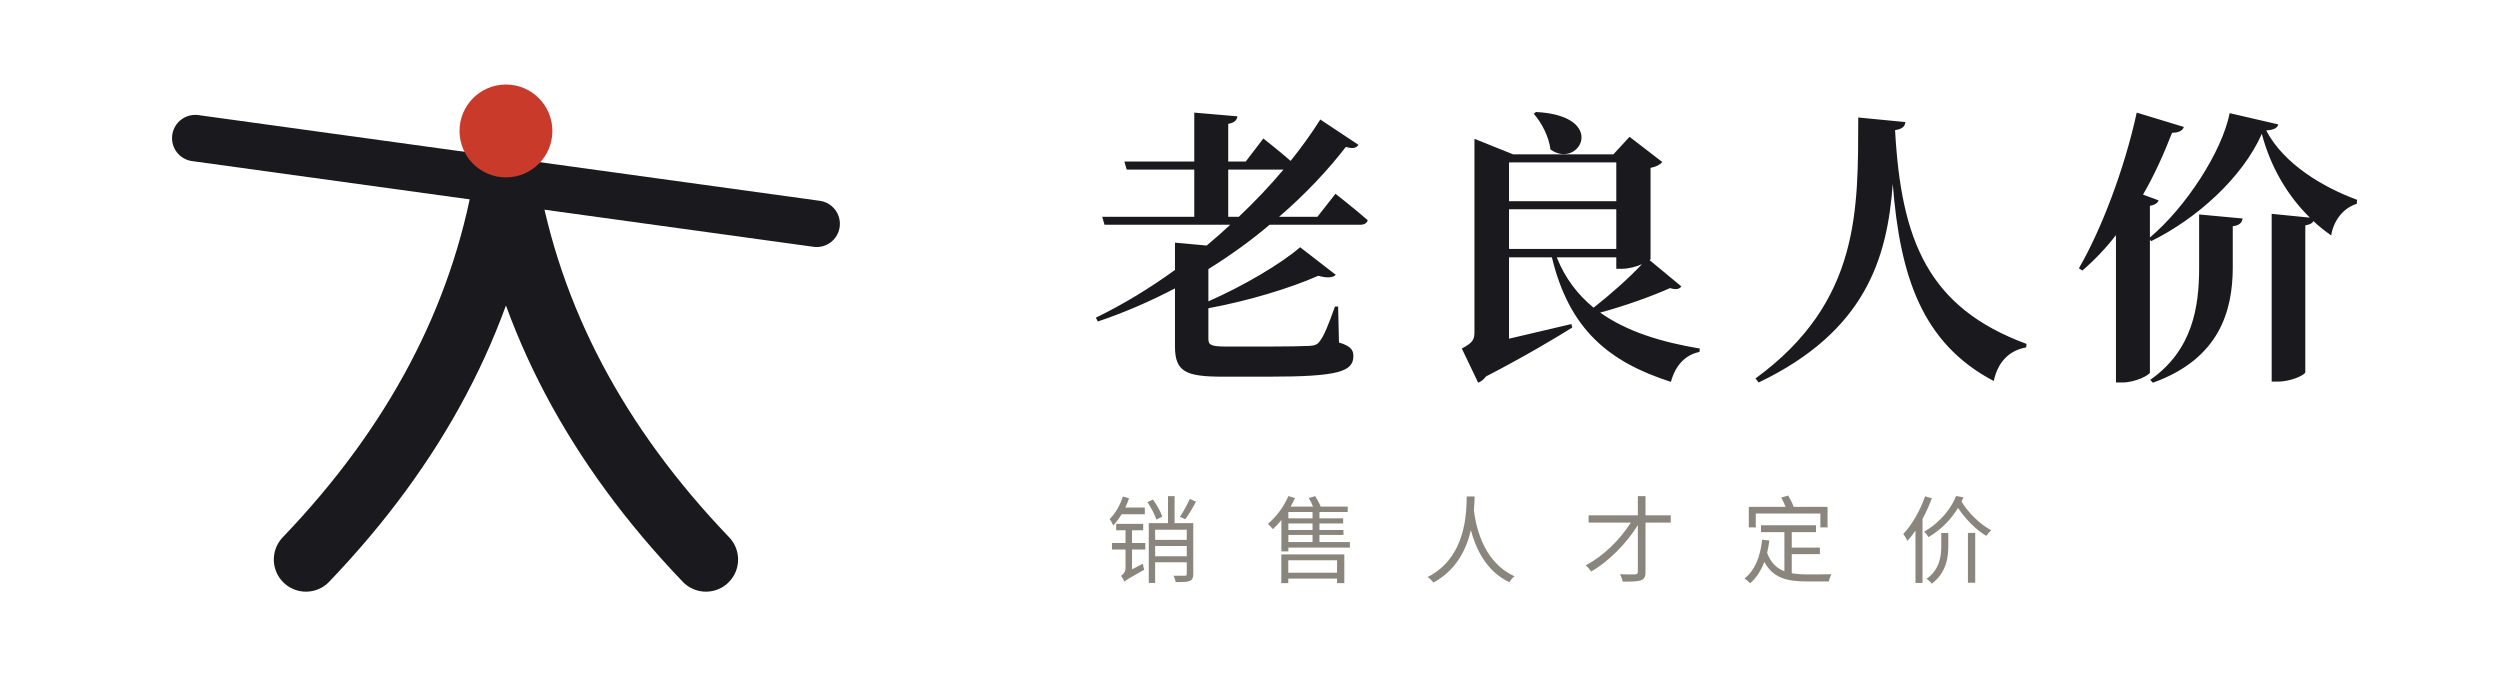
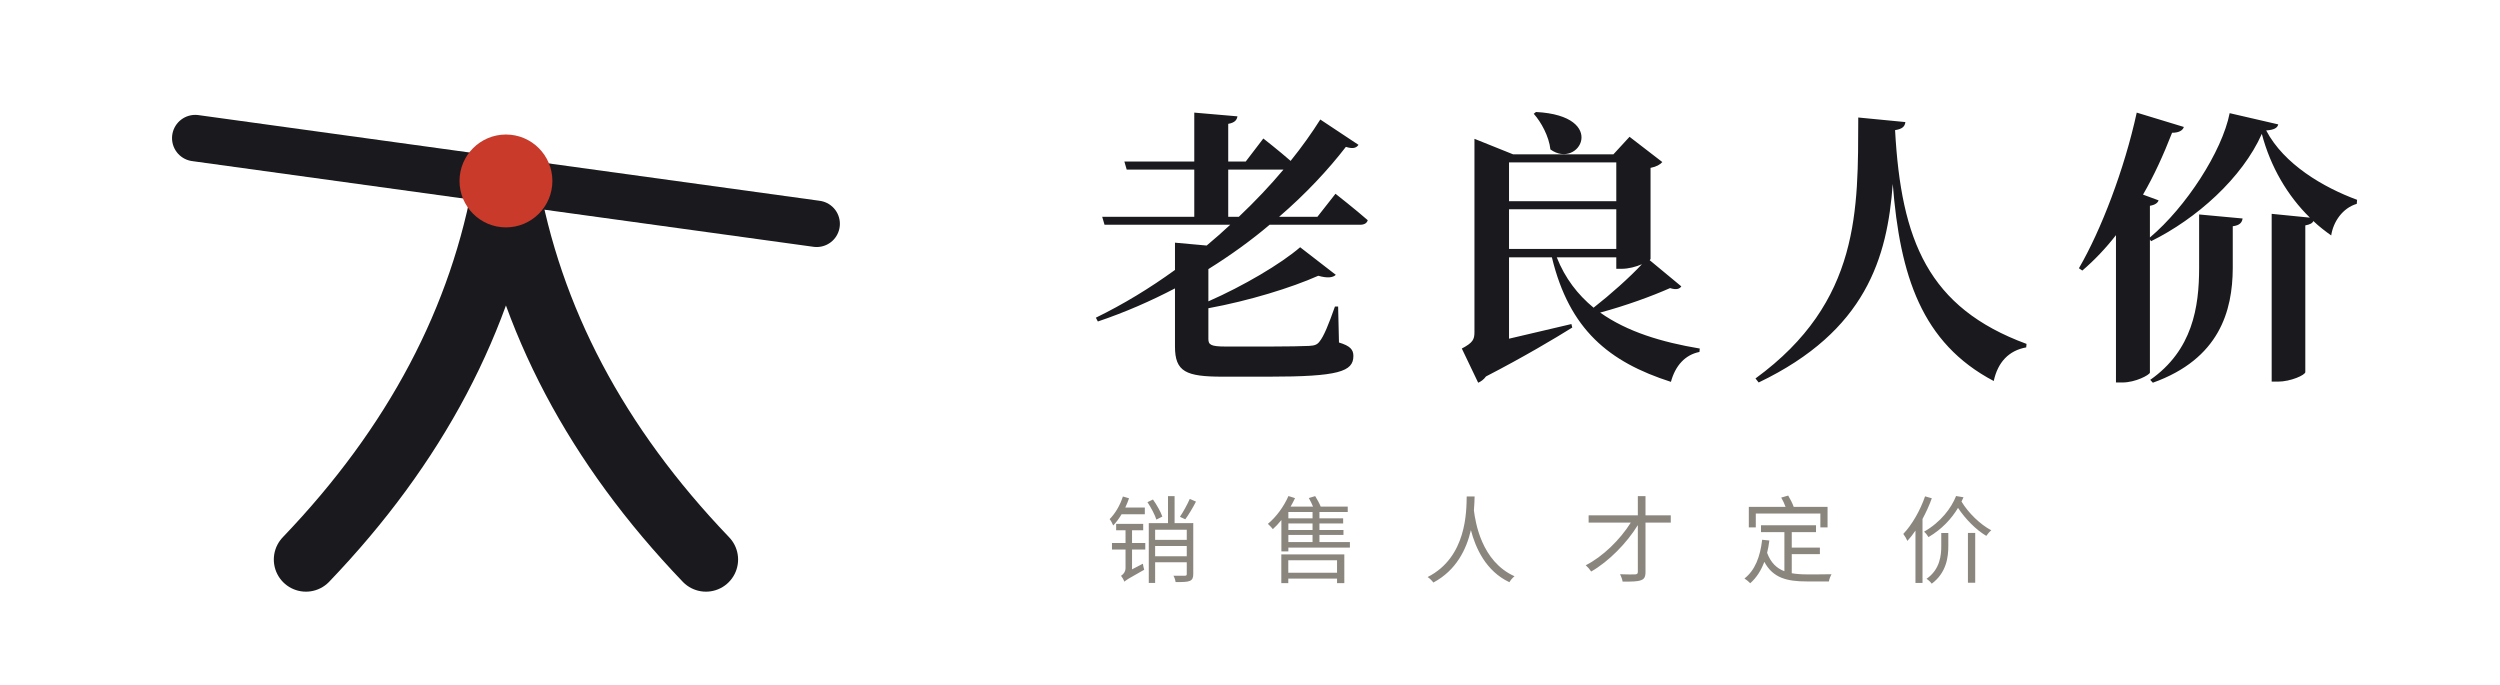
<svg xmlns="http://www.w3.org/2000/svg" viewBox="8 34 504 138" role="img" aria-label="老良人价 · 销售人才定价">
  <g transform="translate(23.6 10) scale(0.72)">
    <path d="M33 72 L207 96" fill="none" stroke="#1A1A1E" stroke-width="13" stroke-linecap="round" />
    <path d="M120 84 Q110 142 64 190" fill="none" stroke="#1A1A1E" stroke-width="18" stroke-linecap="round" />
    <path d="M120 84 Q130 142 176 190" fill="none" stroke="#1A1A1E" stroke-width="18" stroke-linecap="round" />
-     <circle cx="120" cy="70" r="13" fill="#C93A2B" />
+     <circle cx="120" cy="84" r="13" fill="#C93A2B" />
  </g>
  <text x="228" y="106" font-family="'Songti SC','Noto Serif CJK SC','Source Han Serif SC','SimSun',serif" font-size="58" font-weight="700" letter-spacing="8" fill="#1A1A1E">老良人价</text>
  <text x="231" y="150" font-family="'PingFang SC','Hiragino Sans GB','Source Han Sans SC','Noto Sans CJK SC','Microsoft YaHei',sans-serif" font-size="19" letter-spacing="13" fill="#8A867E">销售人才定价</text>
</svg>
